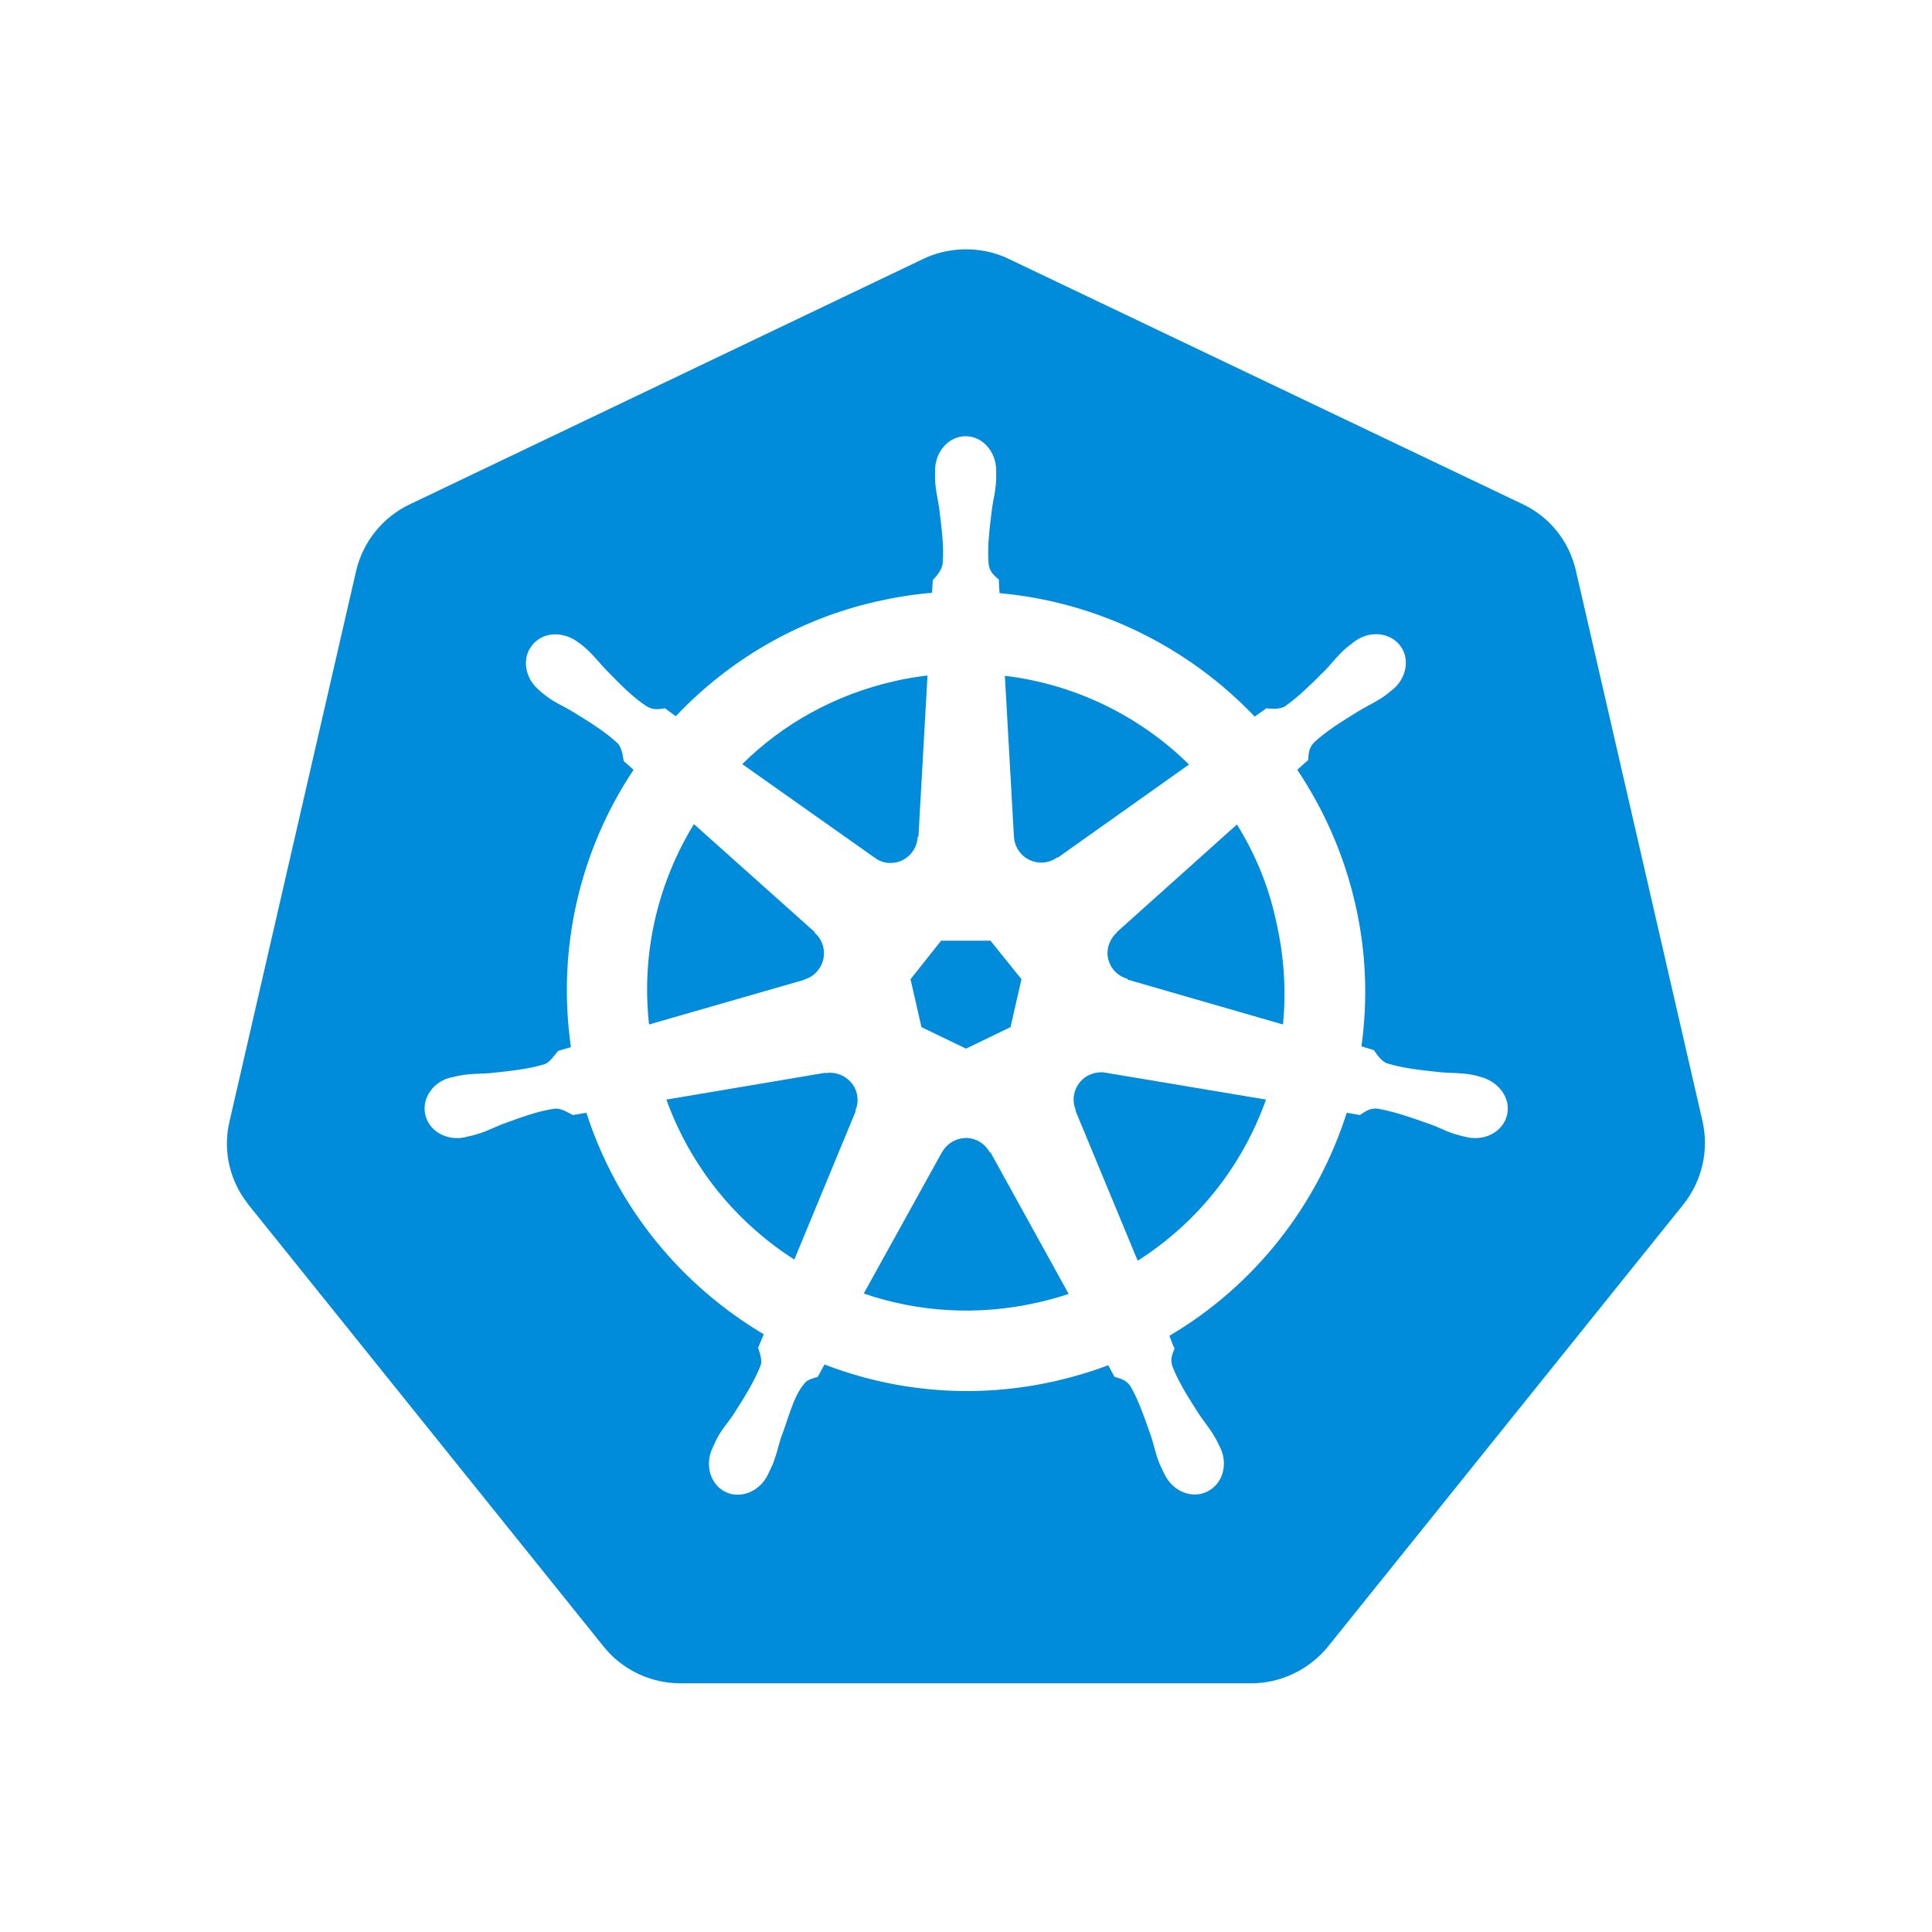
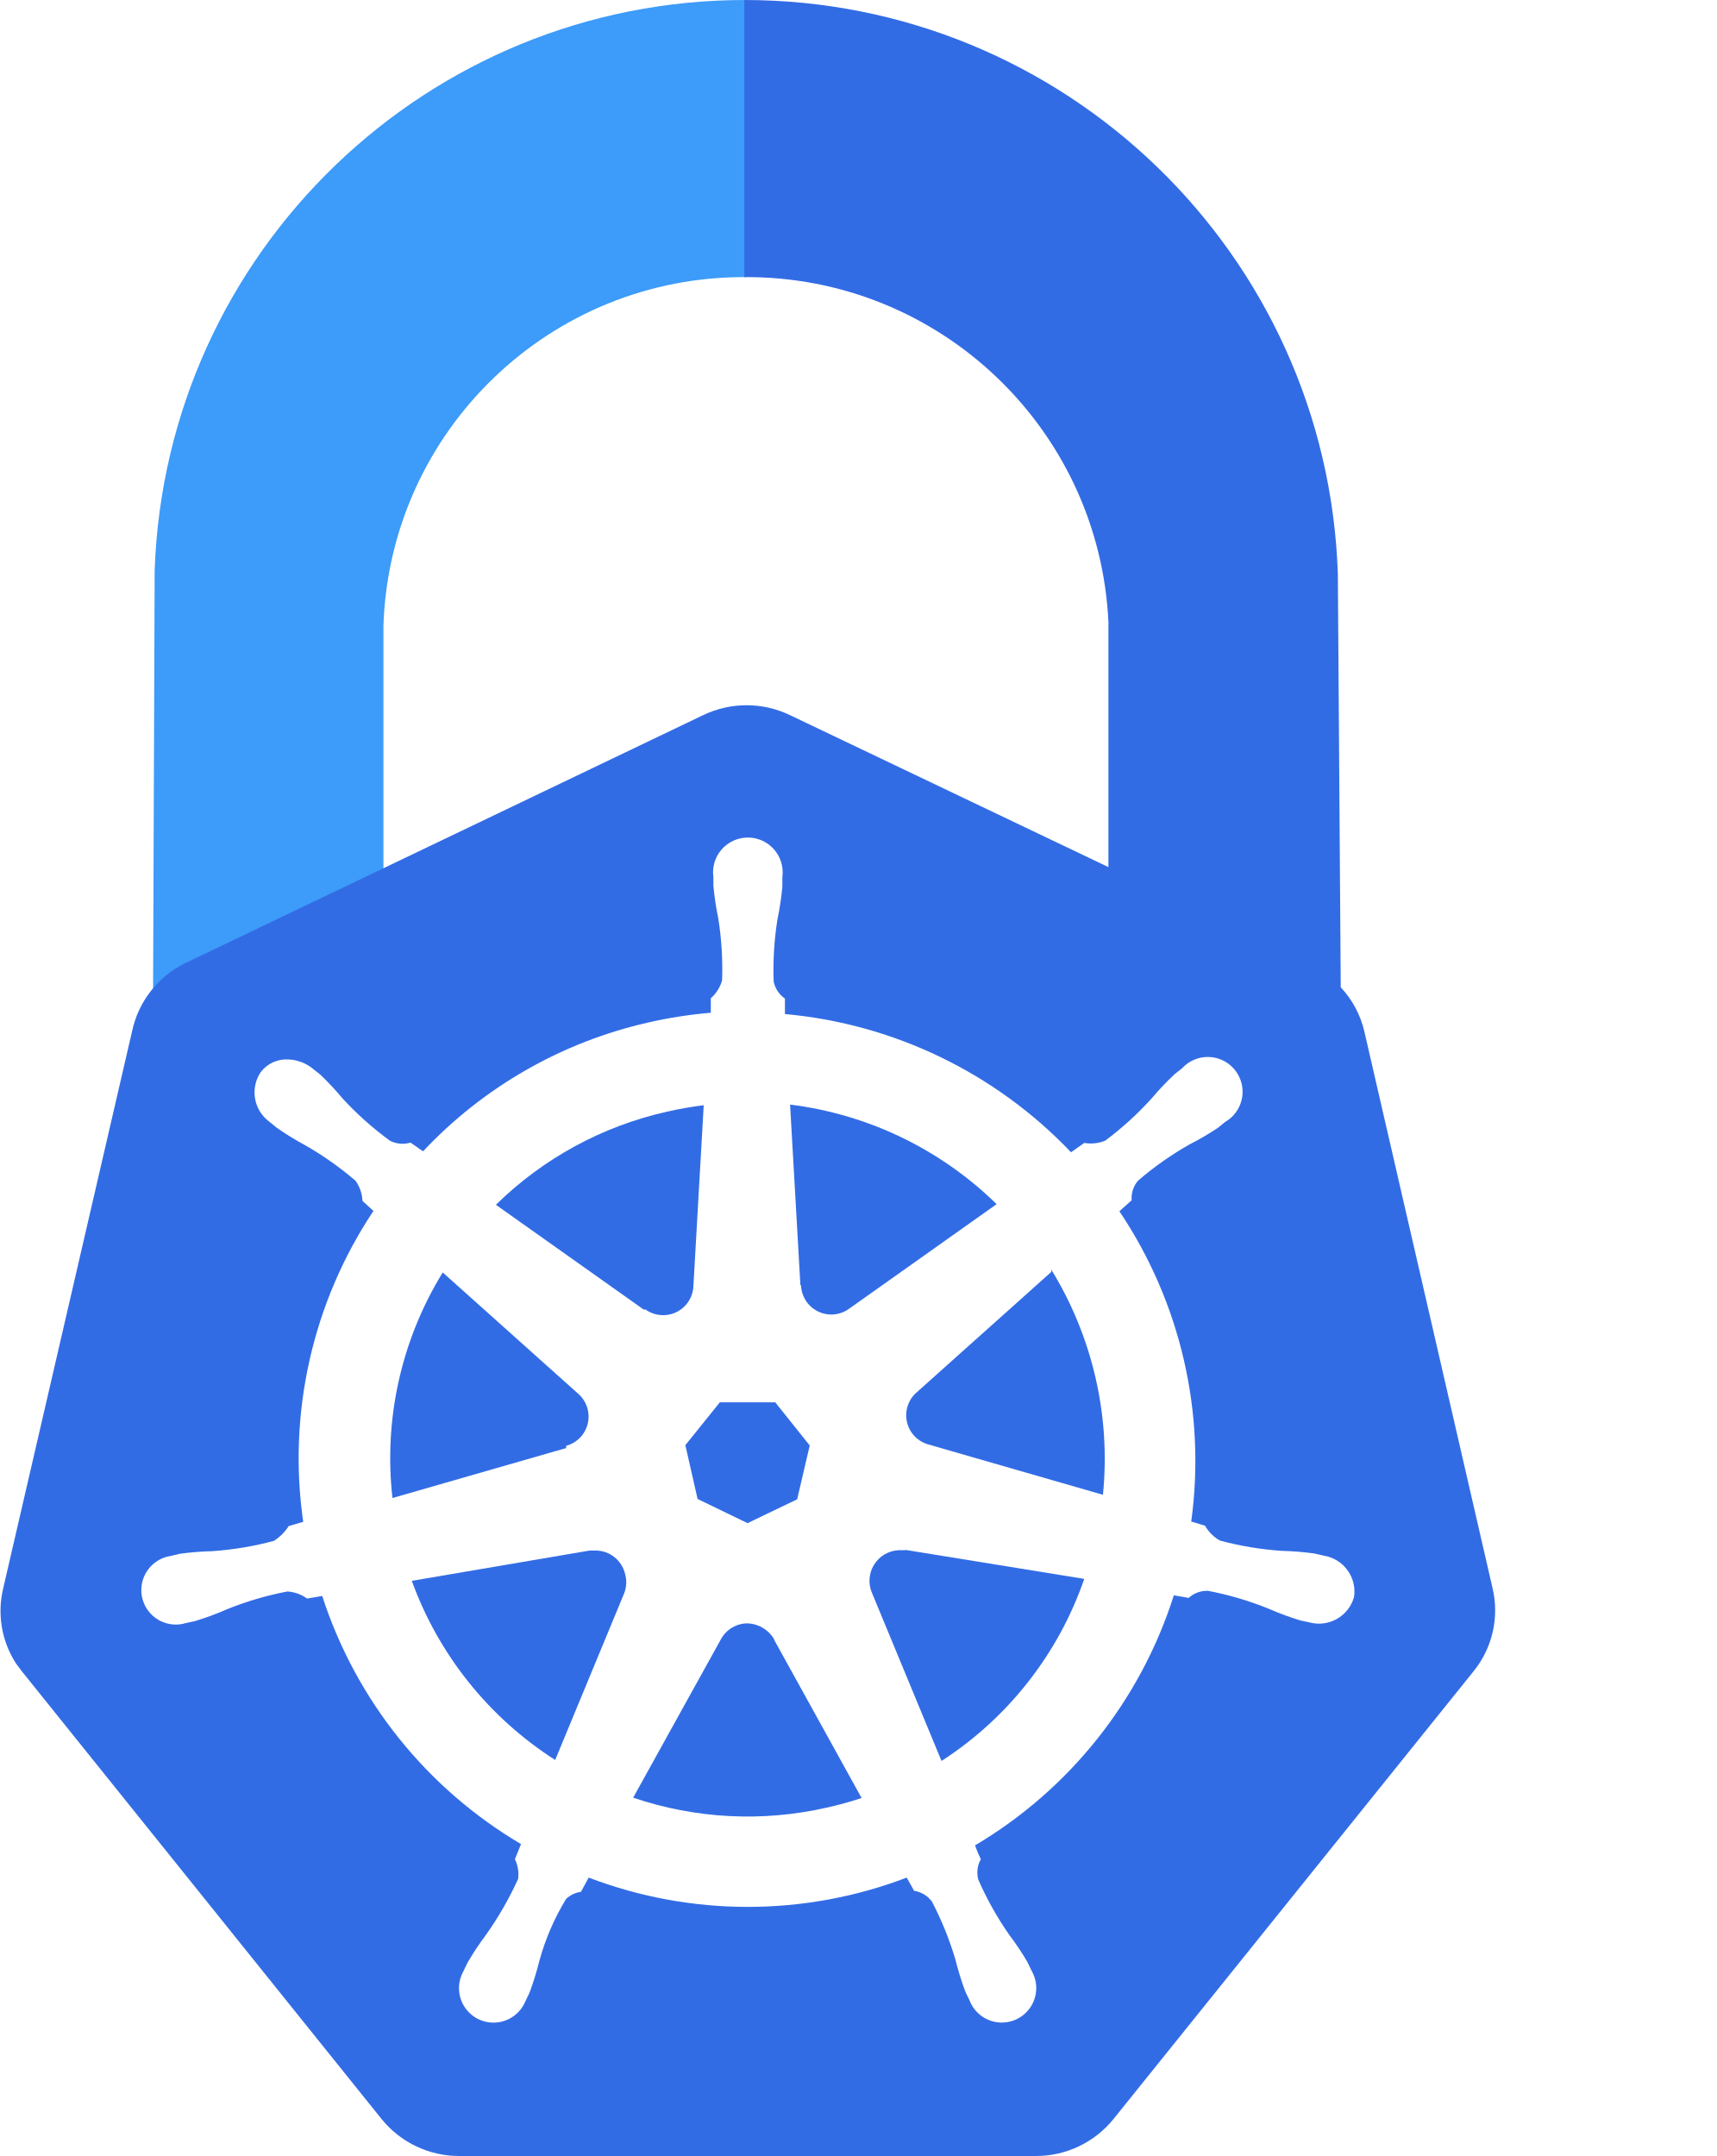
- <svg xmlns="http://www.w3.org/2000/svg" width="512" height="512" viewBox="0 0 512 512">
-   <path fill="#008cdb" d="M227.1 289.9c-.8-3.3-3.7-5.5-6.9-5.6-.5 0-.9 0-1.4.1l-.1-.1-42.1 7.1c6.5 18 18.6 32.6 33.9 42.4l16.3-39.4-.1-.2c.6-1.2.7-2.7.4-4.3zM213.1 259.6c1.4-.4 2.7-1.2 3.7-2.5 2.4-3 2-7.4-.9-9.9v-.2l-32-28.6c-9.5 15.5-14 34-11.9 53.1l41-11.8.1-.1zM268.7 221.7c.1 1.5.6 2.9 1.6 4.2 2.4 3 6.8 3.6 9.9 1.3l.1.1 34.8-24.7c-13.1-12.9-30.3-21.3-48.8-23.5l2.4 42.6zM244.2 272.2l11.8 5.7 11.8-5.7 2.9-12.7-8.2-10.2h-13.1l-8.1 10.2zM231.8 227.3c1.2.9 2.6 1.4 4.2 1.4 3.9 0 7-3.1 7.2-6.9l.2-.1 2.4-42.7c-2.9.4-5.8.8-8.7 1.5-15.9 3.6-29.7 11.4-40.4 22l35.1 24.8zM327.8 218.5L296 247v.1c-1.1 1-1.9 2.3-2.3 3.8-.9 3.8 1.4 7.5 5.1 8.5v.2l41.2 11.9c.9-8.9.3-18.1-1.8-27.3-2-9.4-5.6-18-10.4-25.7z" />
-   <path fill="#008cdb" d="M451.2 297.2l-33.6-146.1c-1.8-7.7-6.9-14.1-14.1-17.5l-136.2-65c-3.9-1.9-8.3-2.7-12.6-2.5-3.5.2-6.9 1-10 2.5l-136.2 65.1c-7.1 3.4-12.3 9.9-14.1 17.5L60.8 297.3c-1.6 6.8-.3 13.9 3.5 19.8l1.5 2.1L160 436.4c4.9 6.1 12.4 9.7 20.4 9.7h151.1c7.9 0 15.4-3.6 20.4-9.7l94.2-117.2c5-6.3 6.8-14.3 5.1-22zm-51.8-1.8c-1 4.4-5.7 7-10.5 6h-.1c-.1 0-.1 0-.2-.1-.7-.1-1.5-.3-2.1-.5-2.8-.7-4.8-1.9-7.3-2.8-5.4-1.9-9.9-3.5-14.2-4.2-2.2-.2-3.3.9-4.6 1.7-.6-.1-2.4-.4-3.5-.6-7.8 24.5-24.4 45.8-47 59.1.4.9 1 2.9 1.4 3.3-.5 1.4-1.3 2.7-.6 4.8 1.6 4.1 4.1 8.1 7.2 12.9 1.5 2.2 3 3.9 4.4 6.5.3.6.8 1.5 1.1 2.2 2.1 4.5.6 9.6-3.5 11.6s-9.1-.1-11.3-4.6c-.3-.6-.7-1.5-1-2.1-1.2-2.6-1.6-4.9-2.4-7.5-1.9-5.4-3.4-9.9-5.6-13.7-1.2-1.8-2.8-2.1-4.2-2.5-.3-.4-1.2-2.2-1.7-3.1-4.5 1.7-9.2 3.1-14 4.2-21.1 4.8-42.3 2.9-61.2-4.4l-1.8 3.3c-1.4.4-2.7.7-3.5 1.7-3 3.5-4.2 9.2-6.3 14.6-.8 2.6-1.2 4.8-2.4 7.5-.3.6-.7 1.4-1 2.1-2.2 4.5-7.2 6.5-11.2 4.6s-5.6-7.1-3.5-11.6c.3-.6.7-1.6 1-2.2 1.3-2.6 2.9-4.3 4.4-6.5 3.1-4.8 5.8-9.2 7.4-13.3.4-1.4-.2-3.2-.7-4.6l1.5-3.6c-21.7-12.9-38.8-33.3-47-58.7l-3.6.6c-1-.5-2.9-1.8-4.7-1.7-4.4.6-8.8 2.2-14.2 4.2-2.5 1-4.5 2.1-7.3 2.8-.6.2-1.4.3-2.1.5-.1 0-.1 0-.2.1h-.1c-4.8 1-9.5-1.6-10.5-6-1-4.3 2.1-8.8 6.9-9.9h.2c.7-.2 1.6-.4 2.2-.5 2.8-.5 5.1-.4 7.8-.6 5.7-.6 10.4-1.1 14.6-2.4 1.3-.5 2.6-2.4 3.5-3.5l3.4-1c-3.8-26.5 2.6-52.5 16.6-73.5l-2.6-2.3c-.2-1-.4-3.4-1.6-4.7-3.2-3-7.2-5.5-12.1-8.5-2.3-1.4-4.4-2.2-6.8-4-.5-.4-1.2-.9-1.7-1.4l-.1-.1c-3.9-3.1-4.8-8.5-2-12 1.6-2 4-3 6.5-2.9 1.9.1 4 .8 5.7 2.1.6.4 1.3 1 1.8 1.4 2.2 1.9 3.5 3.7 5.4 5.7 4 4.1 7.3 7.5 11 9.9 1.9 1.1 3.4.7 4.8.5.5.3 2 1.5 2.9 2.1 13.9-14.7 32.1-25.6 53.2-30.4 4.9-1.1 9.8-1.9 14.7-2.3l.2-3.4c1.1-1.1 2.3-2.6 2.6-4.2.4-4.4-.2-9.1-.9-14.8-.4-2.7-1-4.9-1.1-7.7v-2.1-.2c0-5 3.6-9.1 8.1-9.1s8.1 4.1 8.1 9.1v2.3c-.1 2.9-.7 5.1-1.1 7.7-.7 5.7-1.3 10.4-.9 14.8.3 2.2 1.6 3.1 2.7 4.1 0 .6.1 2.6.2 3.6 25.9 2.3 50 14.2 67.6 32.7l3.1-2.2c1.1.1 3.4.4 4.9-.5 3.6-2.5 7-5.9 11-9.9 1.8-2 3.2-3.8 5.4-5.7.5-.4 1.3-1 1.8-1.4 3.9-3.1 9.3-2.8 12.2.7s1.9 8.9-2 12c-.6.4-1.3 1.1-1.8 1.4-2.3 1.7-4.5 2.6-6.8 4-4.9 3-8.9 5.5-12.1 8.5-1.5 1.6-1.4 3.2-1.5 4.6-.5.4-2 1.8-2.9 2.6 7 10.5 12.3 22.3 15.3 35.3 3 12.9 3.4 25.7 1.7 38l3.3 1c.6.8 1.8 2.9 3.5 3.5 4.2 1.3 8.9 1.8 14.6 2.4 2.7.2 5 .1 7.8.6.7.1 1.7.4 2.4.6 4.9 1.3 8 5.7 7 10z" />
-   <path fill="#008cdb" d="M262.3 305.4c-.7-1.3-1.8-2.4-3.2-3.1-1.1-.5-2.2-.8-3.4-.7-2.5.1-4.8 1.5-6.1 3.8l-20.7 37.4c14.3 4.9 30.1 6 46 2.4 2.8-.6 5.6-1.4 8.3-2.3l-20.7-37.5h-.2zM293.1 284.3c-.5-.1-1.1-.2-1.7-.1-.9 0-1.9.3-2.8.7-3.5 1.7-5 5.8-3.5 9.3l-.1.1 16.5 39.8c15.9-10.1 27.8-25.2 34-42.7l-42.4-7.1z" />
+ <svg xmlns="http://www.w3.org/2000/svg" id="Layer_1" data-name="Layer 1" viewBox="0 0 53.28 66.91">
+   <defs>
+     <style>.cls-1{fill:#326ce5;}.cls-2{fill:#50a0ff;}.cls-3{fill:#3d9bf9;}</style>
+   </defs>
+   <path class="cls-1" d="M23.08,55.79" transform="translate(0.1)" />
+   <path class="cls-2" d="M53.18,0h0Z" transform="translate(0.1)" />
+   <path class="cls-2" d="M53.18,25.4h0Z" transform="translate(0.1)" />
+   <path class="cls-3" d="M11.8,29.3V19.4A11.19,11.19,0,0,1,23.06,8.6h0V0A18.34,18.34,0,0,0,4.7,17.7L4.65,31Z" transform="translate(0.1)" />
+   <path class="cls-3" d="M23,35.3" transform="translate(0.1)" />
+   <path class="cls-1" d="M19.3,48.85a.94.94,0,0,0-.91-.73l-.19,0h0l-5.52.94a11.08,11.08,0,0,0,4.45,5.56l2.14-5.17,0,0A.93.93,0,0,0,19.3,48.85Z" transform="translate(0.1)" />
+   <path class="cls-1" d="M19.92,40.63a.94.94,0,0,0,1.5-.72h0l.32-5.61a11.28,11.28,0,0,0-1.14.2,11,11,0,0,0-5.31,2.89l4.6,3.26Z" transform="translate(0.1)" />
+   <path class="cls-1" d="M17.47,44.87a.94.94,0,0,0,.37-1.62v0l-4.2-3.76a11,11,0,0,0-1.56,7l5.39-1.55Z" transform="translate(0.1)" />
+   <path class="cls-1" d="M24.76,39.89a.94.94,0,0,0,1.5.72h0l4.57-3.24a11.11,11.11,0,0,0-6.41-3.09l.32,5.6Z" transform="translate(0.1)" />
+   <polygon class="cls-1" points="21.65 46.52 23.2 47.27 24.74 46.53 25.13 44.86 24.06 43.52 22.34 43.52 21.27 44.85 21.65 46.52" />
+   <path class="cls-1" d="M46.22,49.28,42.24,32a3,3,0,0,0-.73-1.36L41.42,17.8A18.43,18.43,0,0,0,23,0V8.6a11.24,11.24,0,0,1,11.3,10.7v7.61l-9.89-4.72a3.11,3.11,0,0,0-2.68,0L5.63,29.9A3.06,3.06,0,0,0,4,32L0,49.29A3,3,0,0,0,.4,51.63l.18.24L11.74,65.76a3.09,3.09,0,0,0,2.41,1.15H32.05a3.09,3.09,0,0,0,2.41-1.15L45.63,51.87A3,3,0,0,0,46.22,49.28Zm-4.3.29a1.13,1.13,0,0,1-1.38.78h0l-.28-.06a8.92,8.92,0,0,1-1-.37,10,10,0,0,0-1.87-.55.85.85,0,0,0-.6.22l-.46-.08a13.92,13.92,0,0,1-6.17,7.76,3.67,3.67,0,0,0,.18.43.84.84,0,0,0-.08.63,10,10,0,0,0,.95,1.7,8.92,8.92,0,0,1,.57.85l.14.29a1.07,1.07,0,1,1-1.93.91l-.13-.27a9,9,0,0,1-.31-1,10,10,0,0,0-.73-1.8.85.85,0,0,0-.55-.33l-.23-.41a13.85,13.85,0,0,1-9.87,0l-.24.44a.87.87,0,0,0-.46.22,7.48,7.48,0,0,0-.83,1.92,8.94,8.94,0,0,1-.31,1l-.13.27h0a1.07,1.07,0,1,1-1.93-.92l.14-.29a9,9,0,0,1,.57-.86,10.45,10.45,0,0,0,1-1.74,1.06,1.06,0,0,0-.1-.61l.19-.47a13.92,13.92,0,0,1-6.17-7.7l-.47.08a1.18,1.18,0,0,0-.61-.22,10,10,0,0,0-1.87.55,8.94,8.94,0,0,1-1,.37l-.28.06h0a1.07,1.07,0,1,1-.48-2.08h0l.29-.07a9,9,0,0,1,1-.08,10,10,0,0,0,1.92-.32,1.48,1.48,0,0,0,.46-.46l.45-.13a13.85,13.85,0,0,1,2.18-9.65l-.34-.31a1.19,1.19,0,0,0-.21-.62,10,10,0,0,0-1.59-1.12A8.9,8.9,0,0,1,8.49,35l-.22-.18h0A1.13,1.13,0,0,1,8,33.26a1,1,0,0,1,.85-.38,1.27,1.27,0,0,1,.75.28l.24.19a8.91,8.91,0,0,1,.7.75A10,10,0,0,0,12,35.4a.85.85,0,0,0,.64.06l.39.27a13.76,13.76,0,0,1,7-4,13.93,13.93,0,0,1,1.93-.3l0-.45a1.17,1.17,0,0,0,.35-.55,10,10,0,0,0-.12-1.94,8.9,8.9,0,0,1-.15-1c0-.08,0-.19,0-.27s0,0,0,0a1.08,1.08,0,1,1,2.14,0c0,.09,0,.22,0,.3a8.93,8.93,0,0,1-.15,1,10,10,0,0,0-.12,1.94.85.85,0,0,0,.35.53c0,.08,0,.34,0,.48a14,14,0,0,1,8.88,4.29l.41-.29a1.19,1.19,0,0,0,.65-.07,10,10,0,0,0,1.44-1.31,9,9,0,0,1,.71-.75l.24-.19a1.08,1.08,0,1,1,1.33,1.67L37.7,35a9,9,0,0,1-.89.52,10,10,0,0,0-1.59,1.12.84.84,0,0,0-.2.61l-.38.34a13.9,13.9,0,0,1,2.23,9.63l.43.13a1.2,1.2,0,0,0,.46.46,10,10,0,0,0,1.92.32,8.94,8.94,0,0,1,1,.08l.31.07A1.13,1.13,0,0,1,41.92,49.58Z" transform="translate(0.1)" />
+   <path class="cls-1" d="M32.53,39.47h0l-4.18,3.74h0a.94.94,0,0,0,.37,1.62v0l5.41,1.56a11.22,11.22,0,0,0-1.61-7Z" transform="translate(0.1)" />
+   <path class="cls-1" d="M28,48.11l-.22,0a.95.95,0,0,0-.82,1.32h0l2.16,5.22A11,11,0,0,0,33.55,49L28,48.1Z" transform="translate(0.1)" />
+   <path class="cls-1" d="M23.93,50.88a1,1,0,0,0-.86-.5h0a.94.94,0,0,0-.8.5h0l-2.72,4.91a11.06,11.06,0,0,0,6,.31,11.29,11.29,0,0,0,1.09-.3l-2.72-4.92Z" transform="translate(0.1)" />
</svg>
